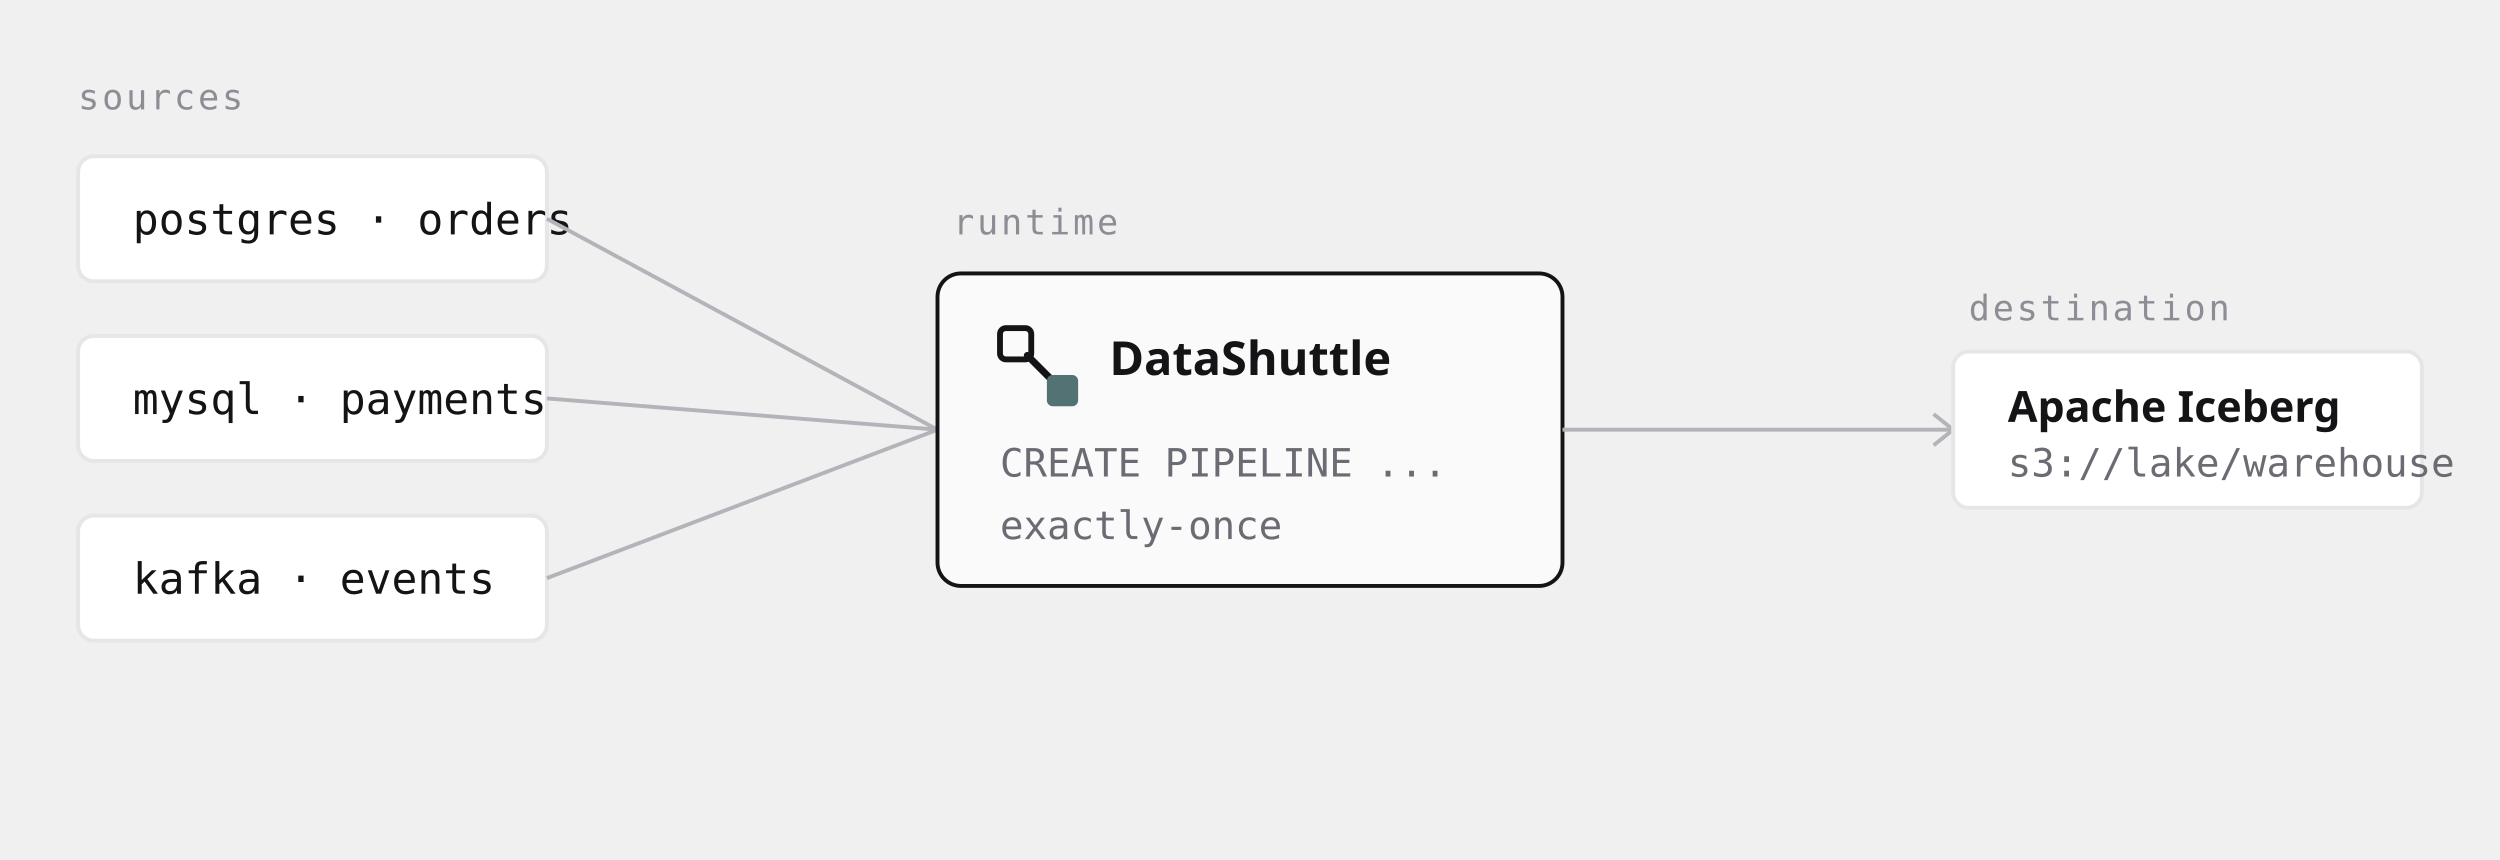
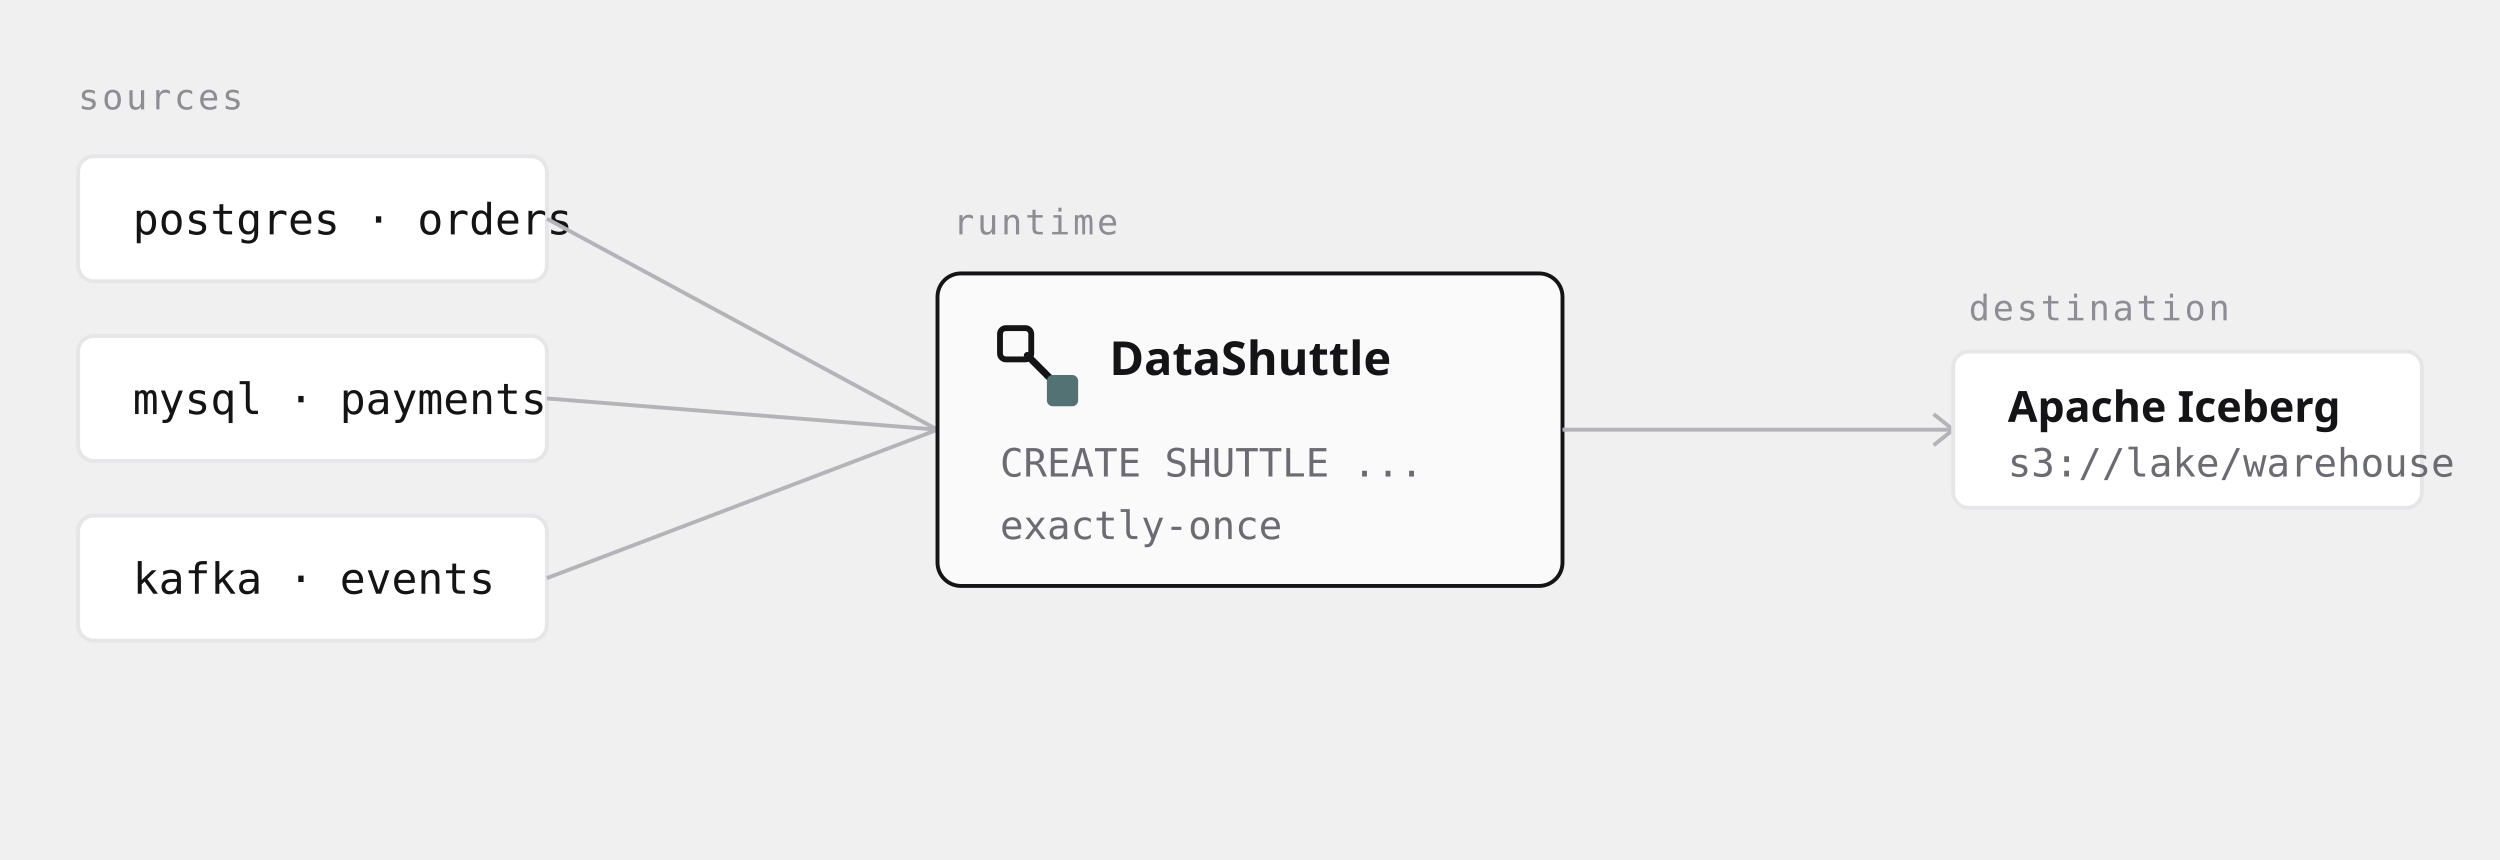
<svg xmlns="http://www.w3.org/2000/svg" viewBox="0 0 640 220" fill="none" font-family="'JetBrains Mono', monospace">
  <g transform="translate(20,40)">
    <rect width="120" height="32" rx="4" fill="#FFFFFF" stroke="#E6E6E9" />
    <text x="14" y="20" font-size="11" fill="#141416">postgres · orders</text>
    <rect y="46" width="120" height="32" rx="4" fill="#FFFFFF" stroke="#E6E6E9" />
    <text x="14" y="66" font-size="11" fill="#141416">mysql · payments</text>
    <rect y="92" width="120" height="32" rx="4" fill="#FFFFFF" stroke="#E6E6E9" />
    <text x="14" y="112" font-size="11" fill="#141416">kafka · events</text>
  </g>
  <g stroke="#B3B3B9" stroke-width="1" fill="none">
    <path d="M 140 56 L 240 110" />
    <path d="M 140 102 L 240 110" />
    <path d="M 140 148 L 240 110" />
  </g>
  <g transform="translate(240,70)">
    <rect width="160" height="80" rx="6" fill="#FAFAFB" stroke="#141416" />
    <rect x="16" y="14" width="8" height="8" rx="1.5" stroke="#141416" stroke-width="1.5" fill="none" />
    <path d="M 23 21 L 29 27" stroke="#141416" stroke-width="1.8" stroke-linecap="round" />
    <rect x="28" y="26" width="8" height="8" rx="1.5" fill="#527273" />
    <text x="44" y="26" font-size="12" font-weight="600" font-family="'Inter Tight', sans-serif" fill="#141416">DataShuttle</text>
-     <text x="16" y="52" font-size="10" fill="#6B6B73">CREATE PIPELINE ...</text>
+     <text x="16" y="52" font-size="10" fill="#6B6B73">CREATE SHUTTLE ...</text>
    <text x="16" y="68" font-size="10" fill="#6B6B73">exactly-once</text>
  </g>
  <g stroke="#B3B3B9" stroke-width="1" fill="none">
    <path d="M 400 110 L 500 110" />
    <path d="M 495 106 L 500 110 L 495 114" />
  </g>
  <g transform="translate(500,90)">
    <rect width="120" height="40" rx="4" fill="#FFFFFF" stroke="#E6E6E9" />
    <text x="14" y="18" font-size="11" font-weight="600" font-family="'Inter Tight', sans-serif" fill="#141416">Apache Iceberg</text>
    <text x="14" y="32" font-size="10" fill="#6B6B73">s3://lake/warehouse</text>
  </g>
  <text x="20" y="28" font-size="9" letter-spacing="0.08em" fill="#8D8D95">sources</text>
  <text x="244" y="60" font-size="9" letter-spacing="0.08em" fill="#8D8D95">runtime</text>
  <text x="504" y="82" font-size="9" letter-spacing="0.08em" fill="#8D8D95">destination</text>
</svg>
